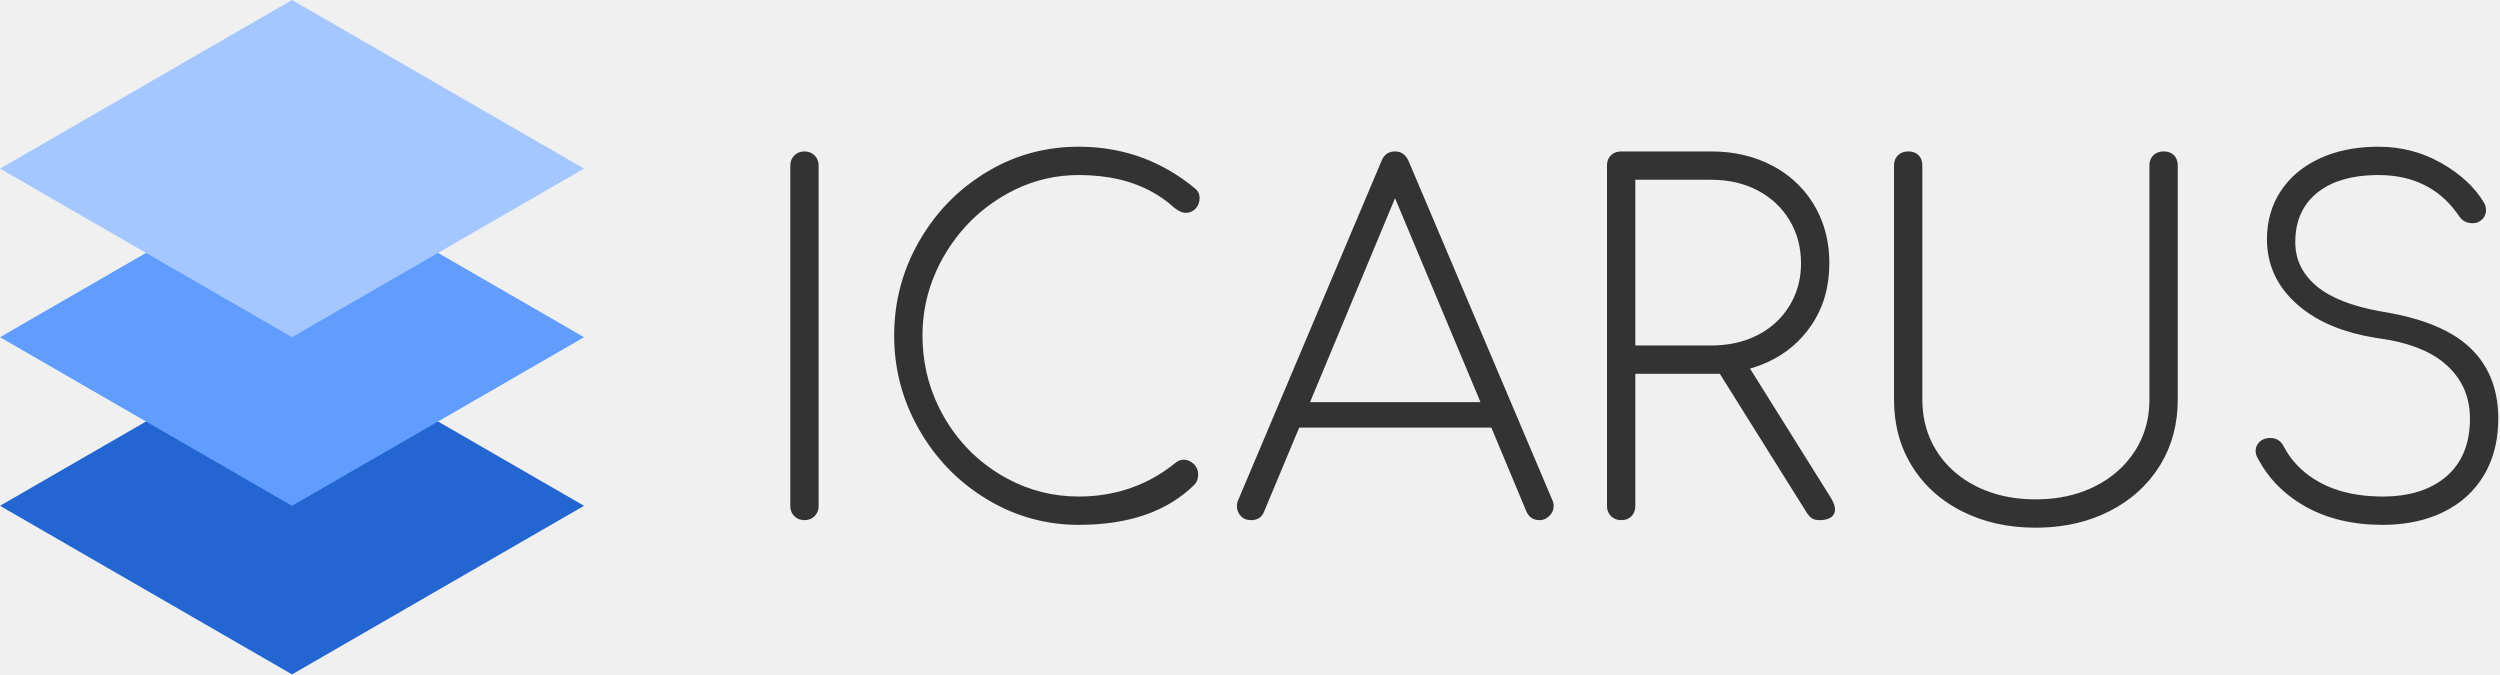
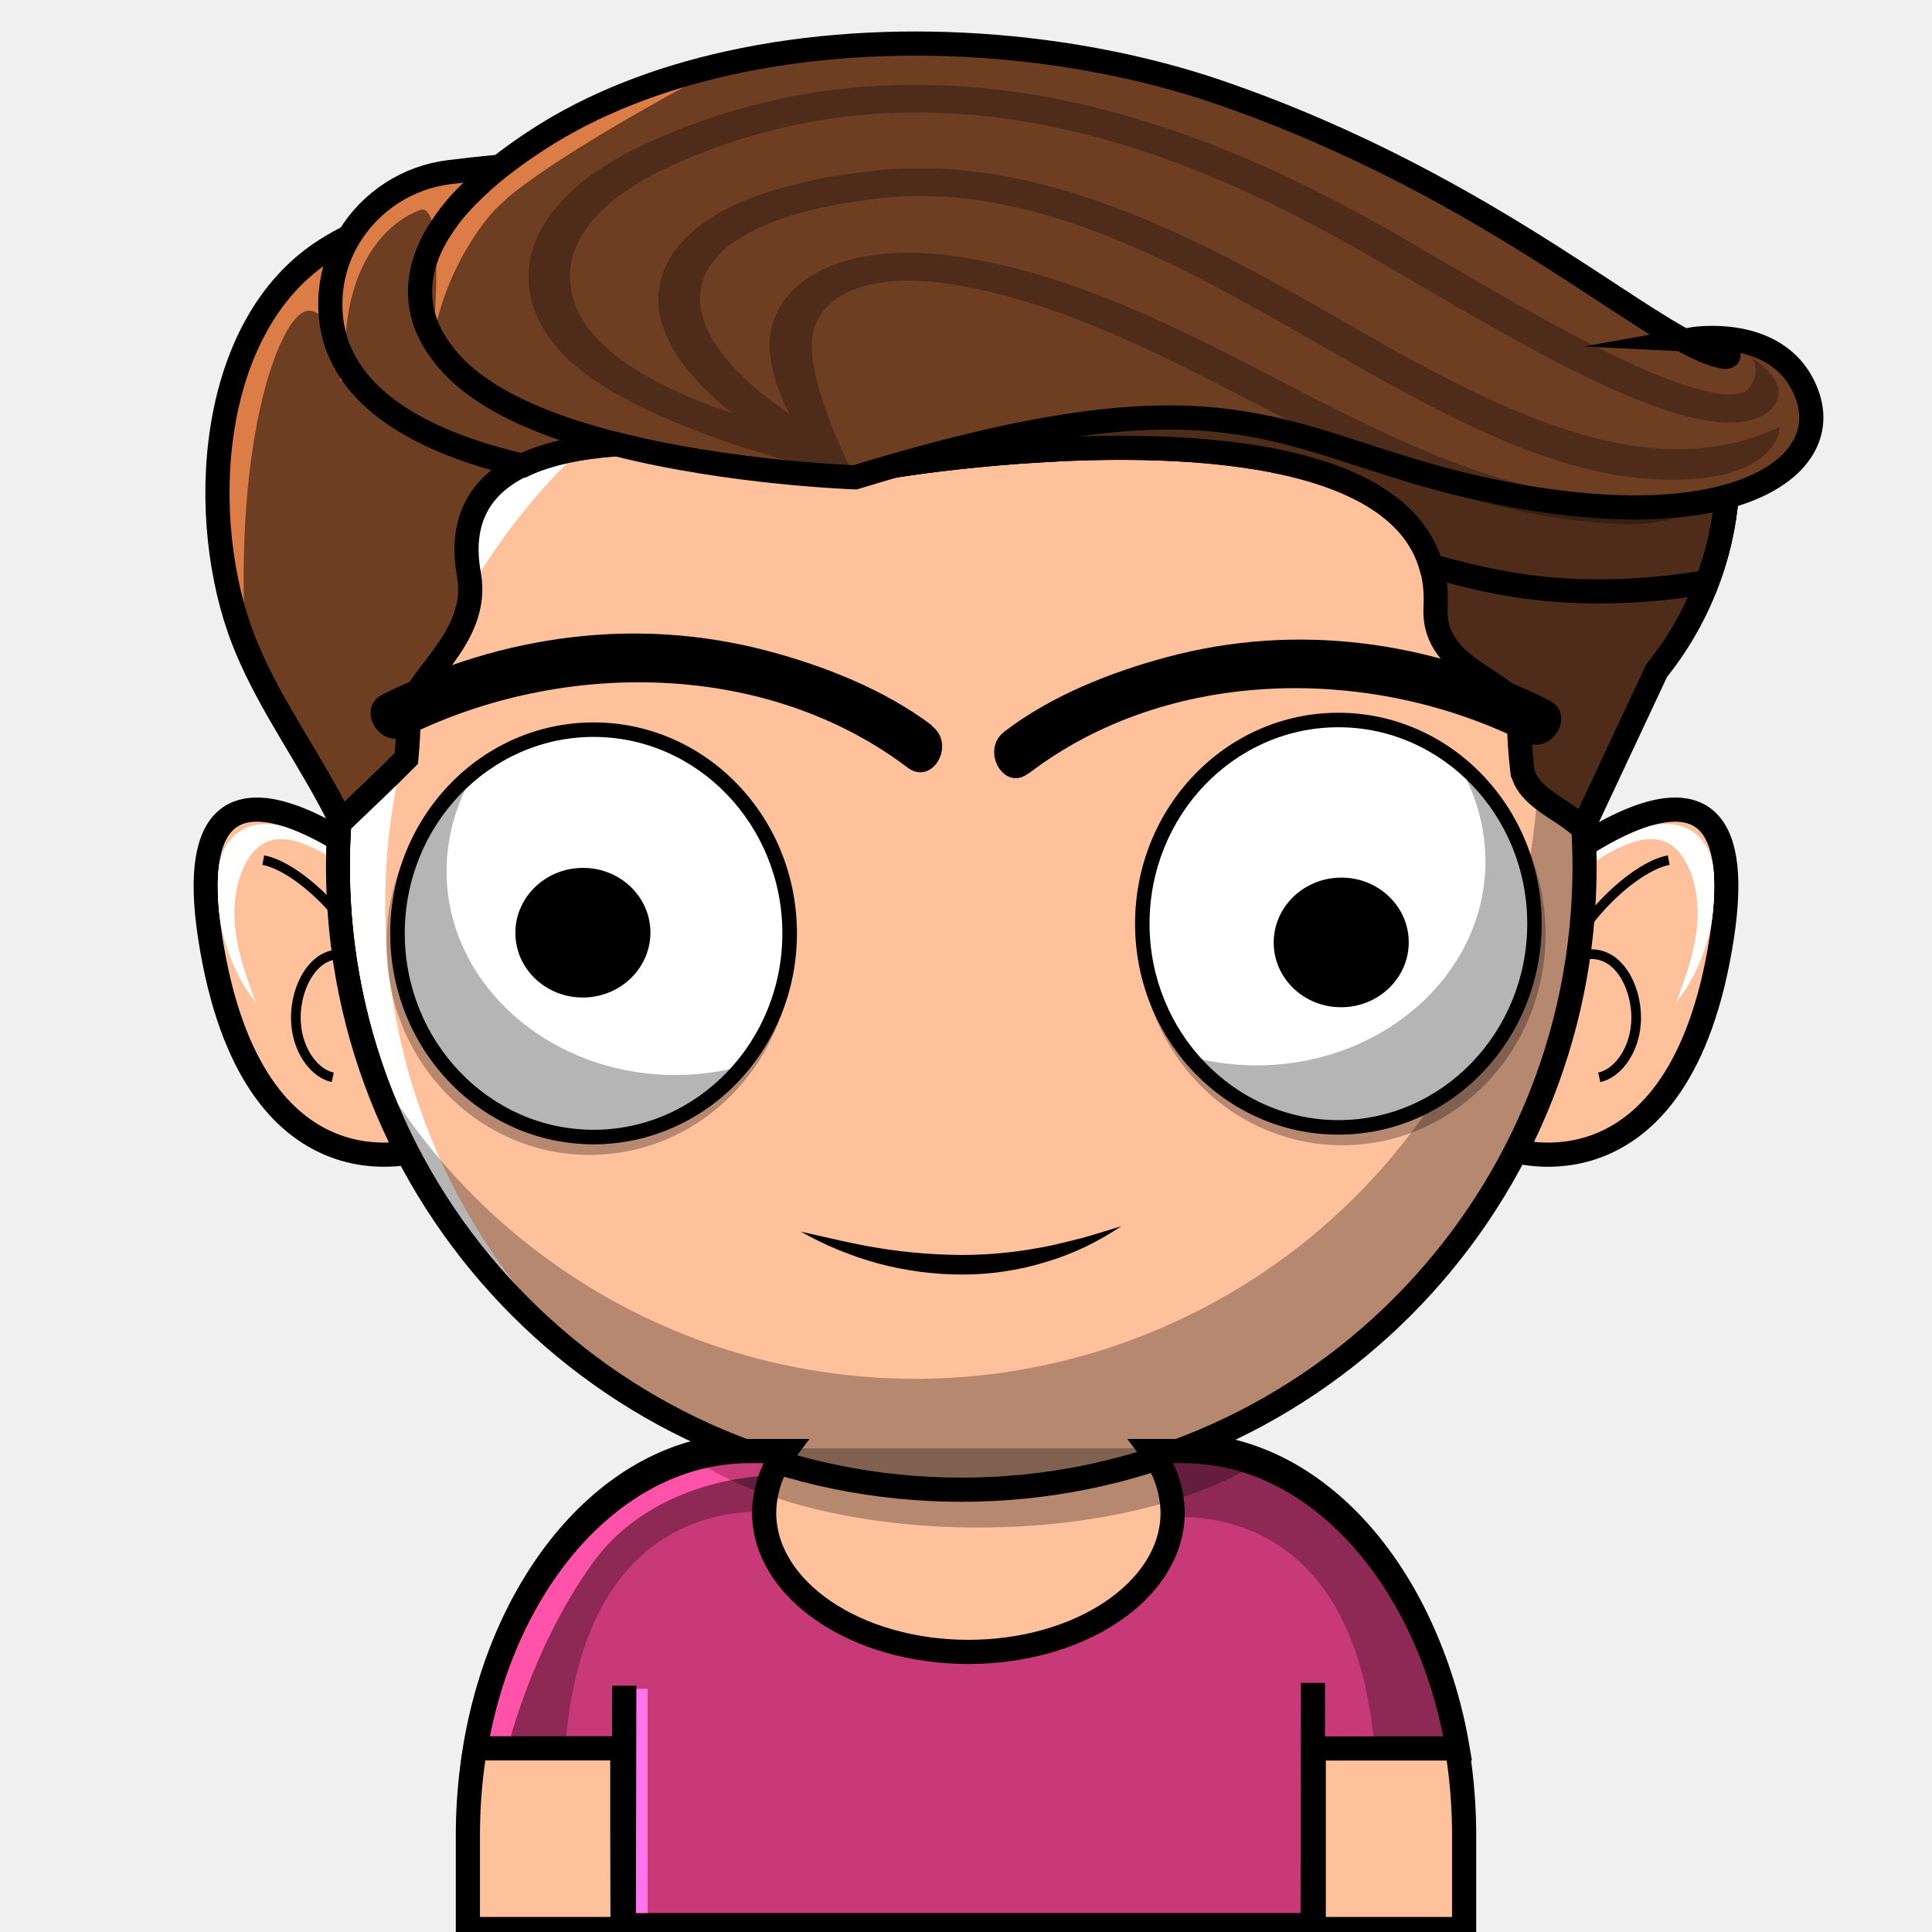
- <svg xmlns="http://www.w3.org/2000/svg" version="1.1" width="949" height="256" viewbox="0 0 949 256">
-   <path fill="#2366d1" d="M110.851 128L221.703 192L110.851 256L0 192Z" />
-   <path fill="#609dff" d="M110.851 64L221.703 128L110.851 192L0 128Z" />
-   <path fill="#a4c7ff" d="M110.851 0L221.703 64L110.851 128L0 64Z" />
-   <g transform="translate(300, 55.695), scale(0.7)" fill="#333">
-     <path d="M 613.888 10.24 L 613.888 137.216 A 60.705 60.705 0 0 0 613.954 140.055 Q 614.553 152.847 620.602 163.316 A 50.135 50.135 0 0 0 621.696 165.12 A 51.598 51.598 0 0 0 624.562 169.185 Q 631.357 177.897 641.762 183.449 A 63.11 63.11 0 0 0 643.456 184.32 A 61.649 61.649 0 0 0 648.369 186.492 Q 659.467 190.833 672.846 191.198 A 90.809 90.809 0 0 0 675.328 191.232 A 90.563 90.563 0 0 0 678.104 191.19 Q 692.78 190.74 704.7 185.489 A 61.259 61.259 0 0 0 707.2 184.32 Q 721.152 177.408 729.088 165.12 A 49.502 49.502 0 0 0 731.322 161.299 Q 736.63 151.203 736.997 139.036 A 60.335 60.335 0 0 0 737.024 137.216 L 737.024 10.24 A 10.857 10.857 0 0 1 737.062 9.315 Q 737.313 6.384 739.2 4.608 A 7.256 7.256 0 0 1 741.925 2.981 Q 743.196 2.56 744.704 2.56 Q 746.956 2.56 748.602 3.369 A 6.472 6.472 0 0 1 750.336 4.608 Q 752.167 6.439 752.361 9.499 A 11.729 11.729 0 0 1 752.384 10.24 L 752.384 137.216 Q 752.384 156.807 743.135 172.194 A 64.077 64.077 0 0 1 742.528 173.184 Q 732.672 188.928 715.136 197.76 Q 698.912 205.931 678.635 206.543 A 109.71 109.71 0 0 1 675.328 206.592 Q 653.056 206.592 635.52 197.76 A 77.835 77.835 0 0 1 632.828 196.338 Q 618.963 188.661 610.337 176.346 A 65.778 65.778 0 0 1 608.256 173.184 Q 598.528 157.44 598.528 137.216 L 598.528 10.24 A 10.857 10.857 0 0 1 598.566 9.315 Q 598.817 6.384 600.704 4.608 A 7.256 7.256 0 0 1 603.429 2.981 Q 604.7 2.56 606.208 2.56 Q 608.46 2.56 610.106 3.369 A 6.472 6.472 0 0 1 611.84 4.608 Q 613.671 6.439 613.865 9.499 A 11.729 11.729 0 0 1 613.888 10.24 Z M 895.488 8.96 A 69.507 69.507 0 0 0 894.88 8.615 Q 879.509 0 861.184 0 A 100.005 100.005 0 0 0 858.79 0.028 Q 842.342 0.422 829.568 6.272 A 61.75 61.75 0 0 0 828.078 6.979 Q 815.456 13.172 808.32 23.936 Q 800.768 35.328 800.768 50.176 Q 800.768 69.697 815.175 83.659 A 59.222 59.222 0 0 0 817.024 85.376 A 60.63 60.63 0 0 0 819.68 87.606 Q 834.727 99.526 859.059 103.529 A 133.91 133.91 0 0 0 861.696 103.936 Q 884.116 107.004 896.419 116.925 A 41.61 41.61 0 0 1 898.432 118.656 A 43.592 43.592 0 0 1 899.28 119.455 Q 910.848 130.653 910.848 147.456 Q 910.848 167.68 898.176 178.688 A 39.281 39.281 0 0 1 893.72 182.034 Q 882.522 189.266 865.531 189.672 A 85.481 85.481 0 0 1 863.488 189.696 A 102.18 102.18 0 0 1 861.3 189.673 Q 845.567 189.336 833.654 184.112 A 55.097 55.097 0 0 1 830.592 182.656 A 56.619 56.619 0 0 1 829.066 181.842 Q 818.274 175.871 811.94 166.114 A 47.528 47.528 0 0 1 809.984 162.816 A 12.115 12.115 0 0 0 809.808 162.46 Q 807.734 158.428 803.571 158.002 A 9.942 9.942 0 0 0 802.56 157.952 A 12.194 12.194 0 0 0 802.217 157.957 Q 798.871 158.051 796.8 160 A 7.449 7.449 0 0 0 796.119 160.731 Q 794.934 162.191 794.688 164.094 A 8.003 8.003 0 0 0 794.624 165.12 A 6.218 6.218 0 0 0 794.708 166.137 Q 794.803 166.708 795.004 167.28 A 7.895 7.895 0 0 0 795.392 168.192 A 65.044 65.044 0 0 0 796.099 169.546 Q 804.091 184.419 819.055 193.615 A 74.4 74.4 0 0 0 821.76 195.2 Q 839.424 205.056 863.488 205.056 Q 879.548 205.056 892.299 199.951 A 62.036 62.036 0 0 0 896.384 198.144 Q 910.592 191.232 918.4 178.176 A 51.186 51.186 0 0 0 920.533 174.225 Q 926.208 162.515 926.208 147.456 A 72.811 72.811 0 0 0 926.178 145.354 Q 925.592 125.061 913.589 111.755 A 49.8 49.8 0 0 0 911.36 109.44 Q 896.512 94.976 864.256 89.6 A 157.882 157.882 0 0 1 862.446 89.288 Q 839.242 85.142 827.904 75.776 A 41.218 41.218 0 0 1 826.977 74.987 Q 816.128 65.472 816.128 51.712 A 49.293 49.293 0 0 1 816.128 51.578 Q 816.175 34.522 828.032 24.96 A 35.234 35.234 0 0 1 828.891 24.289 Q 840.118 15.794 859.213 15.381 A 91.194 91.194 0 0 1 861.184 15.36 A 73.044 73.044 0 0 1 862.037 15.365 Q 888.747 15.677 903.514 35.593 A 59.37 59.37 0 0 1 904.96 37.632 Q 907.22 41.022 911.076 41.419 A 10.261 10.261 0 0 0 912.128 41.472 A 14.543 14.543 0 0 0 912.743 41.459 Q 914.336 41.392 915.2 40.96 A 10.655 10.655 0 0 0 915.336 40.891 Q 916.348 40.366 917.135 39.681 A 7.607 7.607 0 0 0 918.4 38.272 Q 919.197 37.122 919.442 35.787 A 6.761 6.761 0 0 0 919.552 34.56 Q 919.552 32.256 918.528 30.464 Q 911.104 17.92 895.488 8.96 Z M 160.311 0.068 A 110.648 110.648 0 0 0 156.416 0 Q 131.565 0 110.402 11.483 A 99.343 99.343 0 0 0 106.112 13.952 A 109.009 109.009 0 0 0 104.543 14.926 Q 84.677 27.489 72.14 47.479 A 111.393 111.393 0 0 0 69.76 51.456 Q 56.32 75.008 56.32 102.4 Q 56.32 127.331 67.56 149.187 A 107.592 107.592 0 0 0 69.888 153.472 Q 83.456 177.152 106.496 191.104 A 103.444 103.444 0 0 0 108.082 192.045 Q 130.459 205.056 156.416 205.056 Q 197.376 205.056 219.392 183.04 Q 220.918 181.296 221.145 178.624 A 11.364 11.364 0 0 0 221.184 177.664 Q 221.184 174.906 219.514 172.852 A 8.614 8.614 0 0 0 218.752 172.032 A 10.501 10.501 0 0 0 218.638 171.925 Q 216.248 169.728 213.248 169.728 A 6.244 6.244 0 0 0 211.549 169.961 Q 210.906 170.141 210.291 170.463 A 7.508 7.508 0 0 0 209.408 171.008 Q 186.624 189.696 156.416 189.696 Q 135.765 189.696 117.743 180.022 A 87.237 87.237 0 0 1 114.048 177.92 Q 94.464 166.144 83.072 146.048 Q 72.704 127.758 71.772 106.604 A 95.549 95.549 0 0 1 71.68 102.4 Q 71.68 79.616 83.2 59.52 A 97.348 97.348 0 0 1 83.35 59.26 Q 94.847 39.346 114.304 27.392 A 88.056 88.056 0 0 1 117.155 25.713 Q 133.663 16.406 152.218 15.466 A 82.911 82.911 0 0 1 156.416 15.36 A 117.212 117.212 0 0 1 156.817 15.361 Q 180.184 15.441 196.829 24.848 A 63.01 63.01 0 0 1 207.872 32.768 A 23.034 23.034 0 0 0 208.339 33.158 Q 211.641 35.84 214.272 35.84 A 9.974 9.974 0 0 0 214.911 35.82 Q 217.343 35.664 219.009 34.296 A 6.873 6.873 0 0 0 219.904 33.408 A 9.994 9.994 0 0 0 220.133 33.126 Q 221.952 30.799 221.952 27.904 A 8.988 8.988 0 0 0 221.929 27.259 Q 221.724 24.398 219.648 22.784 A 110.881 110.881 0 0 0 219.543 22.697 Q 193.686 1.244 160.311 0.068 Z M 551.168 198.4 L 504.064 123.136 L 499.456 123.136 L 458.24 123.136 L 458.24 194.816 Q 458.24 198.144 456.192 200.32 Q 454.232 202.403 450.865 202.492 A 11.487 11.487 0 0 1 450.56 202.496 Q 447.452 202.496 445.349 200.598 A 7.871 7.871 0 0 1 445.056 200.32 A 7.525 7.525 0 0 1 444.182 199.275 Q 442.889 197.403 442.88 194.85 A 10.179 10.179 0 0 1 442.88 194.816 L 442.88 10.24 A 10.857 10.857 0 0 1 442.918 9.315 Q 443.169 6.384 445.056 4.608 A 7.256 7.256 0 0 1 447.781 2.981 Q 449.052 2.56 450.56 2.56 L 499.456 2.56 Q 517.888 2.56 532.48 10.24 Q 545.954 17.332 553.971 29.662 A 58.968 58.968 0 0 1 555.264 31.744 A 56.737 56.737 0 0 1 560.414 43.13 Q 563.456 52.468 563.456 63.232 Q 563.456 82.2 553.946 96.465 A 56.692 56.692 0 0 1 551.808 99.456 A 58.849 58.849 0 0 1 549.212 102.618 Q 538.621 114.637 522.253 119.779 A 72.195 72.195 0 0 1 520.448 120.32 L 564.48 190.72 Q 566.528 194.304 566.528 196.608 A 6.599 6.599 0 0 1 566.478 197.436 Q 566.253 199.208 565.035 200.395 A 5.625 5.625 0 0 1 564.352 200.96 A 6.473 6.473 0 0 1 563.547 201.443 Q 561.472 202.496 558.08 202.496 Q 555.751 202.496 554.27 201.649 A 4.911 4.911 0 0 1 553.984 201.472 Q 552.654 200.585 551.515 198.93 A 14.447 14.447 0 0 1 551.168 198.4 Z M 399.104 197.632 L 380.16 152.32 L 275.968 152.32 L 257.024 197.632 Q 255.324 202.248 250.396 202.483 A 11.297 11.297 0 0 1 249.856 202.496 A 10.258 10.258 0 0 1 248.931 202.455 Q 246.143 202.203 244.4 200.383 A 6.997 6.997 0 0 1 244.224 200.192 A 8.678 8.678 0 0 1 243.477 199.224 Q 242.176 197.264 242.176 194.816 A 7.805 7.805 0 0 1 242.282 193.521 A 7.181 7.181 0 0 1 242.944 191.488 L 320.512 7.936 A 12.196 12.196 0 0 1 320.852 7.129 Q 322.805 2.936 327.14 2.591 A 10.038 10.038 0 0 1 327.936 2.56 A 9.004 9.004 0 0 1 328.947 2.615 Q 333.29 3.106 335.36 7.936 L 413.184 191.488 Q 413.952 193.024 413.952 194.816 A 7.64 7.64 0 0 1 413.846 196.101 Q 413.457 198.383 411.648 200.192 A 9.044 9.044 0 0 1 410.871 200.886 Q 409.083 202.303 406.879 202.473 A 7.908 7.908 0 0 1 406.272 202.496 A 9.93 9.93 0 0 1 405.339 202.453 Q 400.96 202.04 399.104 197.632 Z M 15.36 10.24 L 15.36 194.816 Q 15.36 197.924 13.462 200.027 A 7.871 7.871 0 0 1 13.184 200.32 A 7.525 7.525 0 0 1 12.139 201.194 Q 10.267 202.487 7.714 202.496 A 10.179 10.179 0 0 1 7.68 202.496 Q 4.572 202.496 2.469 200.598 A 7.871 7.871 0 0 1 2.176 200.32 A 7.525 7.525 0 0 1 1.302 199.275 Q 0.009 197.403 0 194.85 A 10.179 10.179 0 0 1 0 194.816 L 0 10.24 Q 0 7.132 1.898 5.029 A 7.871 7.871 0 0 1 2.176 4.736 A 7.525 7.525 0 0 1 3.221 3.862 Q 5.093 2.569 7.646 2.56 A 10.179 10.179 0 0 1 7.68 2.56 Q 10.788 2.56 12.891 4.458 A 7.871 7.871 0 0 1 13.184 4.736 A 7.525 7.525 0 0 1 14.058 5.781 Q 15.351 7.653 15.36 10.206 A 10.179 10.179 0 0 1 15.36 10.24 Z M 281.856 138.496 L 374.272 138.496 L 327.936 27.904 L 281.856 138.496 Z M 458.24 107.776 L 499.456 107.776 Q 510.418 107.776 519.519 104.362 A 48.175 48.175 0 0 0 524.544 102.144 A 47.471 47.471 0 0 0 527.059 100.761 Q 534.75 96.219 539.878 89.183 A 43.678 43.678 0 0 0 541.824 86.272 Q 547.436 77.109 548.027 65.896 A 50.673 50.673 0 0 0 548.096 63.232 Q 548.096 50.176 541.824 39.808 Q 535.552 29.44 524.544 23.68 Q 513.536 17.92 499.456 17.92 L 458.24 17.92 L 458.24 107.776 Z" vector-effect="non-scaling-stroke" />
-   </g>
+ <svg xmlns="http://www.w3.org/2000/svg" width="400" height="400">
+   <defs>
+     <style>.cls-multipy{mix-blend-mode: multiply;}.cls-softlight{mix-blend-mode: soft-light;}.cls-overlay{mix-blend-mode: overlay;}.cls-colorburn{mix-blend-mode: color-burn;}.cls-screen{mix-blend-mode: screen;}.cls-lighten{ mix-blend-mode: darken;}</style>
+   </defs>
+   <path fill="#ffc09c" stroke="#000" stroke-miterlimit="10" stroke-width="5" d="M303.13,380v19.39H96.87V380c0-38.61,19.76-71.1,45.91-78.94a42.23,42.23,0,0,1,8.94-1.67h0c1.08-.09,2.16-.14,3.26-.14h90c1.1,0,2.18,0,3.26.14h0a42.32,42.32,0,0,1,12.16,2.78C285,311.65,303.13,343,303.13,380Z" class="canChange" />
+   <path fill="#ffc09c" stroke="#000" stroke-miterlimit="10" stroke-width="5" d="M311.59,187.33s53.56-48.67,44.87,6.95S312.69,238,312.69,238" class="canChange" />
+   <path fill="none" stroke="#000" stroke-miterlimit="10" stroke-width="2" d="M345.49,178.08c-7.33,1.35-19.24,13.09-21.6,22a7.31,7.31,0,0,1,10.47-.63c3.17,2.78,4.94,8.41,4.24,13.5s-3.83,9.3-7.49,10.1" />
+   <path fill="#fff" d="M315.07,196.36c5.16-10.16,12.78-17.79,21.34-21.37,3-1.27,6.42-2,9.34-.19,4.05,2.51,6,9.35,5.7,15.49s-2.37,11.76-4.4,17.19c4.25-5.19,7.1-12.56,7.89-20.42.4-3.93.23-8.26-1.49-11.48A9.14,9.14,0,0,0,348,171a12.92,12.92,0,0,0-6.39,0c-10.12,2.14-19.41,10.61-24.85,22.65" class="cls-overlay" />
+   <path fill="#ffc09c" stroke="#000" stroke-miterlimit="10" stroke-width="5" d="M88.41,187.33s-53.56-48.67-44.87,6.95S87.31,238,87.31,238" class="canChange" />
+   <path fill="none" stroke="#000" stroke-miterlimit="10" stroke-width="2" d="M54.51,178.08c7.33,1.35,19.24,13.09,21.6,22a7.31,7.31,0,0,0-10.47-.63c-3.17,2.78-4.94,8.41-4.24,13.5s3.83,9.3,7.49,10.1" />
+   <path fill="#fff" d="M84.93,196.36C79.77,186.2,72.15,178.57,63.59,175c-3-1.27-6.42-2-9.34-.19-4,2.51-6,9.35-5.7,15.49s2.37,11.76,4.4,17.19c-4.25-5.19-7.1-12.56-7.89-20.42-.4-3.93-.23-8.26,1.49-11.48A9.14,9.14,0,0,1,52,171a12.92,12.92,0,0,1,6.39,0c10.12,2.14,19.41,10.61,24.85,22.65" class="cls-overlay" />
+   <circle fill="#ffc09c" stroke="#000" stroke-miterlimit="10" stroke-width="5" cx="199.03" cy="179.39" r="129.04" class="canChange" />
+   <path fill="#fff" d="M79.76,187a128.71,128.71,0,0,0,45.12,98A129,129,0,1,1,283,81.38,129.06,129.06,0,0,0,79.76,187Z" class="cls-overlay" />
+   <path opacity="0.29" d="M328.31,179.39a129.06,129.06,0,0,1-252,39.18A129.08,129.08,0,0,0,312.47,117.39,128.45,128.45,0,0,1,328.31,179.39Z" />
+   <path fill="#6e3e23" stroke="#000" stroke-miterlimit="10" stroke-width="5" d="M357.48,102.83a66.57,66.57,0,0,1-14.48,36L327.73,171.4c-.85-.67-1.69-1.34-2.57-2-3.21-2.35-8.34-4.82-9.7-8.84a4.38,4.38,0,0,0-.23-.58,110,110,0,0,1-.78-11.56c-.12-7.68-18-9-17.23-22.7,1.72-31.38-46.06-34.55-81.18-32.55-12.8.72-23.92,2.14-30.34,3.13l-.36.05h0l-1.12.18-1.25.2-.15,0-.46.08-1.37.25-.57-.11-.11,0-.55-.11-.85-.17-.7-.14-3.44-.66-1-.19-2.58-.46-1.11-.2-.2,0-1.36-.23c-11.11-1.87-27.06-3.89-41.12-2.88-7.25.52-14,1.84-19.31,4.4-8.29,4-13.12,11-11,22.65,2.45,13.65-12.38,21.79-12.5,29.47,0,2.61-.18,5.51-.46,8.6-4.41,4.45-9,8.73-13.51,13.06C64.63,157.79,56.23,146.61,51,134c-.19-.46-.38-.93-.56-1.4-9.73-24.92-7.7-65.28,17.12-80.92Q69.85,50.26,72.3,49a102.63,102.63,0,0,1,24.5-8.55c4-.91,8-1.67,12-2.34,4.45-.76,8.87-1.4,13.16-2,25.52-3.65,51.4-4.95,77.16-5h.38c2.7,0,5.38.07,8.07.12,8.79,9.67,21.27,17.84,37.25,23.08,8.43,2.76,16.22,6.2,24,9.62A236.23,236.23,0,0,0,294,73.72c20.36,6.3,41.08,9.22,62.27,10.57A63.53,63.53,0,0,1,357.48,102.83Z" class="canChange" />
+   <path fill="#6e3e23" stroke="#000" stroke-miterlimit="10" stroke-width="5" d="M296.29,117.19c5.1,1.35,10.23,2.71,15.62,3.64,14.27,2.47,28,1.88,41.51-.29a64,64,0,0,0,2.89-36.25C335.12,82.94,314.4,80,294,73.72c-17.45-5.39-32-13.85-49.23-19.49-16-5.24-28.46-13.41-37.25-23.08-2.69,0-5.37-.11-8.07-.12C158,31.18,118.73,36,88,41c-4.46,10.58-9,17.42,1.57,30.61,6.63,8.26,15.3,15.41,23.79,22.73,22.25-6.73,59.64,1.23,67.6,2.78C192.18,94.93,285.85,81.16,296.29,117.19Z" class="canChange" />
+   <path opacity="0.29" d="M343,138.83,327.73,171.4c-.85-.67-1.69-1.34-2.57-2-3.21-2.35-8.34-4.82-9.7-8.84a4.38,4.38,0,0,0-.23-.58,110,110,0,0,1-.78-11.56c-.12-7.68-18-9-17.23-22.7C299.78,79.1,193,94.77,181,97.12c-1.48-.29-4-.8-7.22-1.4l95.09-31.87A236.23,236.23,0,0,0,294,73.72c20.36,6.3,41.08,9.22,62.27,10.57C363.09,116.37,343,138.83,343,138.83Z" />
+   <path fill="#6e3e23" stroke="#000" stroke-miterlimit="10" stroke-width="5" d="M216.05,93.2c-12.8.73-23.93,2.14-30.35,3.12l-.36.05h0l-1.12.18-1.25.2-.15,0-.46.08-1.37.25-.57-.11-.11,0-.55-.11-.85-.17-.7-.14-3.44-.66-1-.19-2.58-.46-1.11-.2-.2,0-1.36-.23C157.42,93,141.55,91,127.53,92c-7.25.51-14,1.83-19.35,4.39l-.12,0C88.94,91.9,76.49,84.61,71.24,74.68A23.92,23.92,0,0,1,70,72v0a0,0,0,0,0,0,0c-.12-.3-.23-.61-.32-.92l-.14-.39a25.48,25.48,0,0,1-1.14-7A26.68,26.68,0,0,1,72.3,49,28.34,28.34,0,0,1,93,35.64q5.06-.63,10.45-1.15,5.82-.56,12-1c25.77-1.87,55.5-2.34,83.67-2.45.89,19.9,6.46,40,15.08,58.33.6,1.28,1.22,2.56,1.85,3.83Z" class="canChange" />
+   <path fill="#6e3e23" stroke="#000" stroke-miterlimit="10" stroke-width="5" d="M357.48,102.83c-9.92,2.71-24.08,3.22-42.53,0C274,95.75,264.2,79.93,214.19,89.36c-8.38,1.57-17.88,3.86-28.85,7h0c-2.67.77-5.42,1.59-8.27,2.46,0,0-25.74-.84-49.51-6.88l-.16,0c-11-2.8-21.53-6.7-28.92-12.15a31.48,31.48,0,0,1-8.79-9.48h0c-3.39-5.93-4-13.05.36-21a41.56,41.56,0,0,1,6.78-8.86,72.2,72.2,0,0,1,6.65-5.94q3.47-2.73,7.78-5.55c11.52-7.5,25.12-12.72,39.67-15.92,33.2-7.34,71.38-4.22,101.3,6,57.85,19.85,90.74,52.46,104.71,54.83,3.59,0-4.12-3.43-7-3.57,0,0,19.28-3.48,24.4,12C377.08,90.73,371.52,99,357.48,102.83Z" class="canChange" />
+   <path opacity="0.29" d="M182.64,41c32-3.35,62.72,14.33,92.52,31.46,24.44,14,47.15,26.35,69.32,26.85,24,.54,24-10.95,24-10.95-26.21,12.39-55.82-2-87.68-20.28C251,51,217.11,31.52,181.28,35.32,137.43,40,135.8,58,136.35,63.45c.84,8.4,7.64,16,15.17,22.06-10.47-3.48-21.93-8.66-28.45-16-8.23-9.24-8.85-24.08,16.42-35.43,63.32-28.45,122.84,6.45,151.45,23.21l3.29,1.93c21,12.22,44.86,26.08,60.57,28.06,4.59.58,9.57.12,12.22-2.94,4.39-5.07-4.35-10.31-4.35-10.31,2.17,3-.46,6.35-1,6.87s-3.13,1-5.22.69C343,79.89,318.13,65.42,300,54.85l-3.27-1.91c-27.89-16.34-93.18-54.61-162-23.67-28.35,12.73-30,30.87-19,43.18C128.43,86.91,165.69,96.56,177,98.84c0,0-9.94-19-8.85-28.85.45-4.09,3.06-7.47,7.35-9.52,5.42-2.57,13.33-3.06,22.86-1.4,21.47,3.74,41.49,14.08,60.86,24.08,24.92,12.88,45.5,23.59,75.31,25.33,15.47.9,19.9-6.22,19.9-6.22-33.3,5.59-60.77-8.63-89.89-23.68-20-10.36-40.79-21.07-64-25.11-15.29-2.67-24.81-.22-30.1,2.3-6.43,3.06-10.31,8-11,13.79-.6,5.44,1.55,11.32,4,16.13C155.09,80,145.9,71.86,145,63.07,143.88,51.72,157.6,43.69,182.64,41Z" />
+   <path fill="#fff" d="M150.9,13c-10.18,5.39-24.56,13.3-35.46,20.46-2.42,1.58-4.66,3.13-6.65,4.61a44,44,0,0,0-7.29,6.41A56.76,56.76,0,0,0,89.68,70.11c.14-1.61,1.14-13.45.34-20.82-.42-3.83-1.32-6.45-3.09-5.8-5.43,2-14.43,9-15.43,27-.09,1.68-.18,3.06-.26,4.18C70.43,85.3,70,72.54,70,72v0a0,0,0,0,0,0,0,9.64,9.64,0,0,0-.32-.92l-.14-.39c-1.12-2.86-4.11-9-8-5.1-5,5-12,26-11,61,.06,2.19,0,4.23-.08,6.13-9.73-24.92-7.7-65.28,17.12-80.92Q69.85,50.26,72.3,49A28.34,28.34,0,0,1,93,35.64q5.06-.63,10.45-1.15,3.47-2.73,7.78-5.55C122.75,21.44,136.35,16.22,150.9,13Z" class="cls-overlay" />
+   <path d="M193,150.23c-9.82-7.43-22.29-12.35-34.08-15.47-27-7.15-54.79-3.37-79.66,9-5.76,2.86-.7,11.49,5,8.64,32-15.87,74.26-15.72,103.65,6.52,5.13,3.88,10.12-4.8,5-8.64Z" class="canChange" />
+   <path d="M213,160.12c29.07-22.2,70.94-22.38,102.65-6.51,5.74,2.87,10.81-5.76,5.05-8.64-24.62-12.31-52.22-16.11-79-8.95-11.7,3.13-24.06,8-33.78,15.47-5,3.85-.07,12.54,5,8.63Z" class="canChange" />
+   <ellipse opacity="0.29" cx="277.91" cy="193.44" rx="42.09" ry="43.67" />
+   <ellipse fill="#fff" cx="277.11" cy="191.24" rx="40.59" ry="42.17" />
+   <path d="M277.11,150.57c21.55,0,39.09,18.25,39.09,40.67s-17.54,40.67-39.09,40.67S238,213.66,238,191.24s17.53-40.67,39.09-40.67m0-3c-23.25,0-42.09,19.55-42.09,43.67s18.84,43.67,42.09,43.67,42.09-19.55,42.09-43.67-18.85-43.67-42.09-43.67Z" />
+   <path opacity="0.29" d="M319.19,191.24c0,24.12-18.84,43.66-42.09,43.66A41.47,41.47,0,0,1,243.82,218a52.93,52.93,0,0,0,16.33,2.57c26.18,0,47.4-18.92,47.4-42.25a39,39,0,0,0-8.75-24.47A44,44,0,0,1,319.19,191.24Z" />
+   <ellipse cx="277.7" cy="195.1" rx="13.98" ry="13.42" transform="translate(-5.32 7.8) rotate(-1.59)" class="canChange" />
+   <ellipse opacity="0.29" cx="122.09" cy="195.44" rx="42.09" ry="43.67" />
+   <ellipse fill="#fff" cx="122.89" cy="193.24" rx="40.59" ry="42.17" />
+   <path d="M122.89,152.57c21.56,0,39.09,18.25,39.09,40.67s-17.53,40.67-39.09,40.67S83.8,215.66,83.8,193.24s17.54-40.67,39.09-40.67m0-3c-23.24,0-42.09,19.55-42.09,43.67s18.85,43.67,42.09,43.67S165,217.36,165,193.24s-18.84-43.67-42.09-43.67Z" />
+   <path opacity="0.29" d="M80.81,193.24c0,24.12,18.84,43.66,42.09,43.66A41.47,41.47,0,0,0,156.18,220a52.93,52.93,0,0,1-16.33,2.57c-26.18,0-47.4-18.92-47.4-42.25a39,39,0,0,1,8.75-24.47A44,44,0,0,0,80.81,193.24Z" />
+   <ellipse cx="120.7" cy="193.1" rx="13.98" ry="13.42" transform="translate(-5.33 3.43) rotate(-1.59)" class="canChange" />
+   <path d="M165.81,255c5.64,1.24,11.12,2.63,16.69,3.49a111.63,111.63,0,0,0,16.68,1.34,88.39,88.39,0,0,0,16.59-1.6c.69-.13,1.38-.24,2.06-.4s1.36-.34,2-.48c1.38-.28,2.73-.71,4.1-1,2.73-.76,5.45-1.64,8.21-2.47a62,62,0,0,1-7.52,4.31,58.05,58.05,0,0,1-8.15,3.12,59,59,0,0,1-17.33,2.57,67.39,67.39,0,0,1-17.34-2.3A69.9,69.9,0,0,1,165.81,255Z" />
+   <path fill="#c73a77" stroke="#000" stroke-miterlimit="10" stroke-width="5" d="M248.37,300.56h0c-1.08-.09-2.16-.14-3.26-.14h-6.7a21.59,21.59,0,0,1,4.36,12.76c0,.22,0,.44,0,.66-.52,15.62-19.24,28.17-42.28,28.17-23.35,0-42.28-12.91-42.28-28.83a21.59,21.59,0,0,1,4.36-12.76h-7.47c-1.1,0-2.18.05-3.26.14h0c-26.08,2-47.72,27.68-53.4,61.41h30.4l0,15.7v.73l.05,20.17H272V362h29.79C296.09,328.24,274.45,302.54,248.37,300.56Z" class="canChange" />
+   <polygon fill="#fff" points="134.09 349.65 134.09 399.43 128.19 398.65 128.38 349.65 134.09 349.65" class="cls-overlay" />
+   <line fill="none" stroke="#000" stroke-miterlimit="10" stroke-width="5" x1="271.84" y1="348.43" x2="271.75" y2="400" />
+   <path opacity="0.29" d="M260.53,302.78c-12.93,8.17-34.09,13.48-58,13.48-24.95,0-46.92-5.8-59.66-14.59a42.88,42.88,0,0,1,8.94-1.68h0c1.08-.09,2.16-.13,3.26-.13h90c1.1,0,2.18,0,3.26.13h0A42.67,42.67,0,0,1,260.53,302.78Z" />
+   <line fill="none" stroke="#000" stroke-miterlimit="10" stroke-width="5" x1="129.25" y1="349.01" x2="129.15" y2="400" />
+   <path opacity="0.29" d="M301.76,363.22H284.69c-3.38-46.05-31.07-49.55-41.94-49.11,0-.22,0-.45,0-.67a22.31,22.31,0,0,0-4.36-13h6.7c1.1,0,2.18.05,3.26.14h0C274.45,302.58,296.09,328.8,301.76,363.22Z" />
+   <path opacity="0.29" d="M99.88,362.09H117c3.38-46,31.08-49.55,42-49.11,0-.22,0-.45,0-.68a22.37,22.37,0,0,1,4.36-13h-6.69c-1.11,0-2.18,0-3.26.14h0C127.19,301.45,105.55,327.67,99.88,362.09Z" />
+   <path fill="#fff" d="M159.35,301v4.52s-23.63,0-36.67,18.11-17.93,39.6-17.93,39.6H98.24s8.14-36.21,20.37-46.39S152.83,297.59,159.35,301Z" class="cls-overlay" />
</svg>
